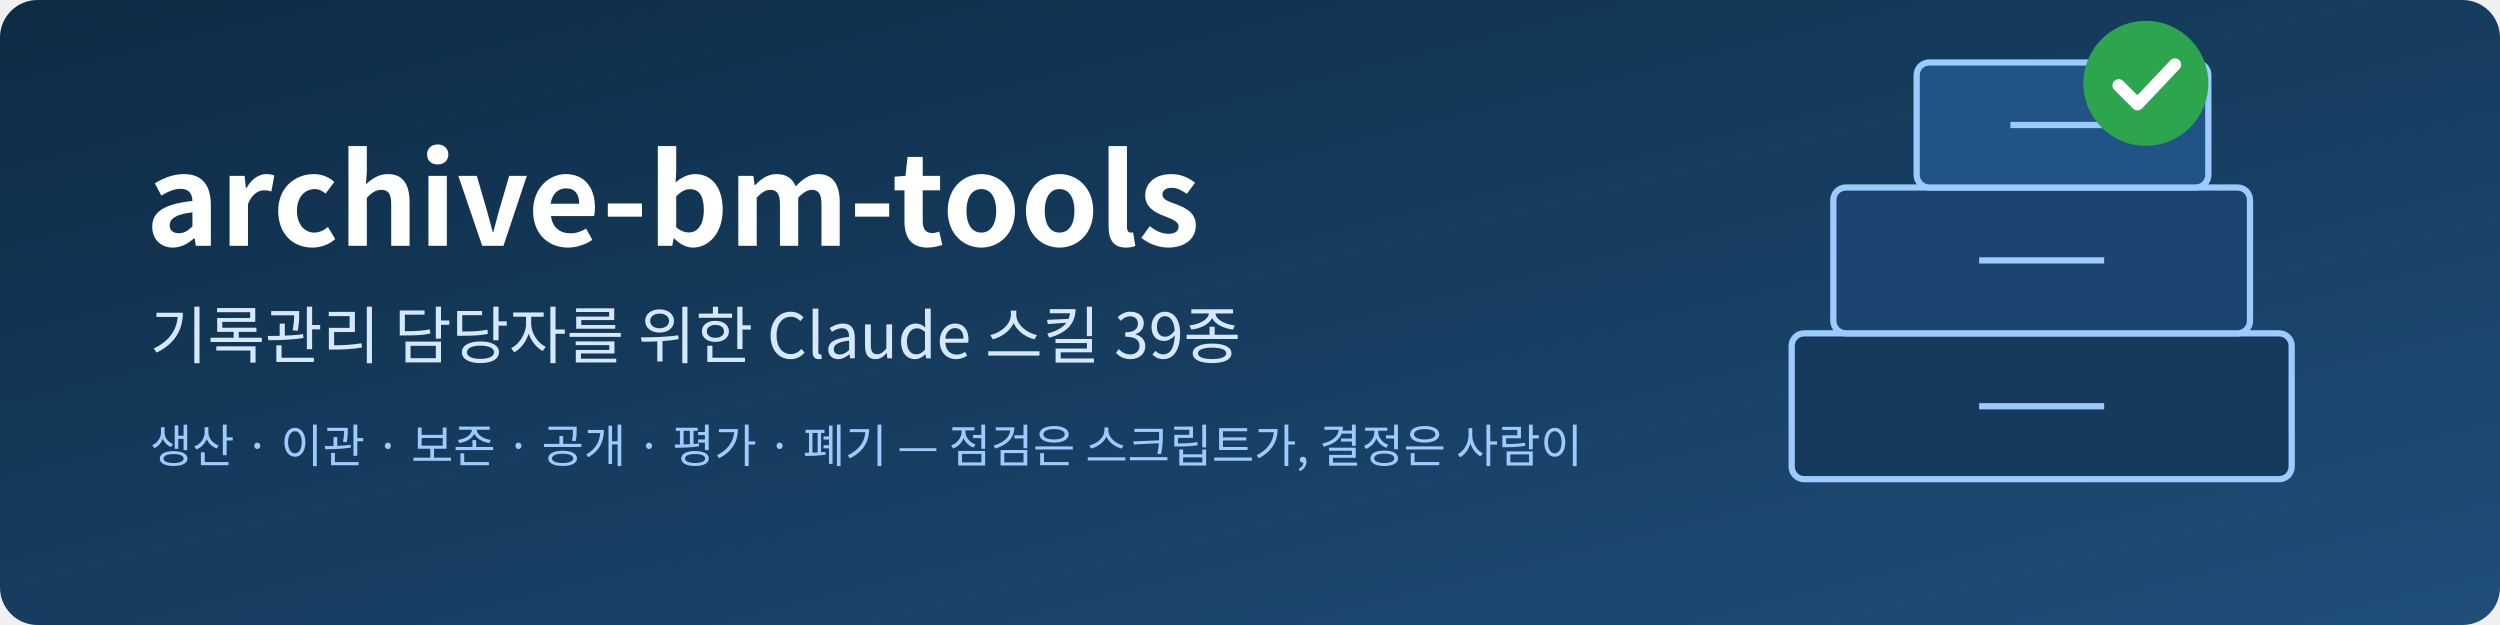
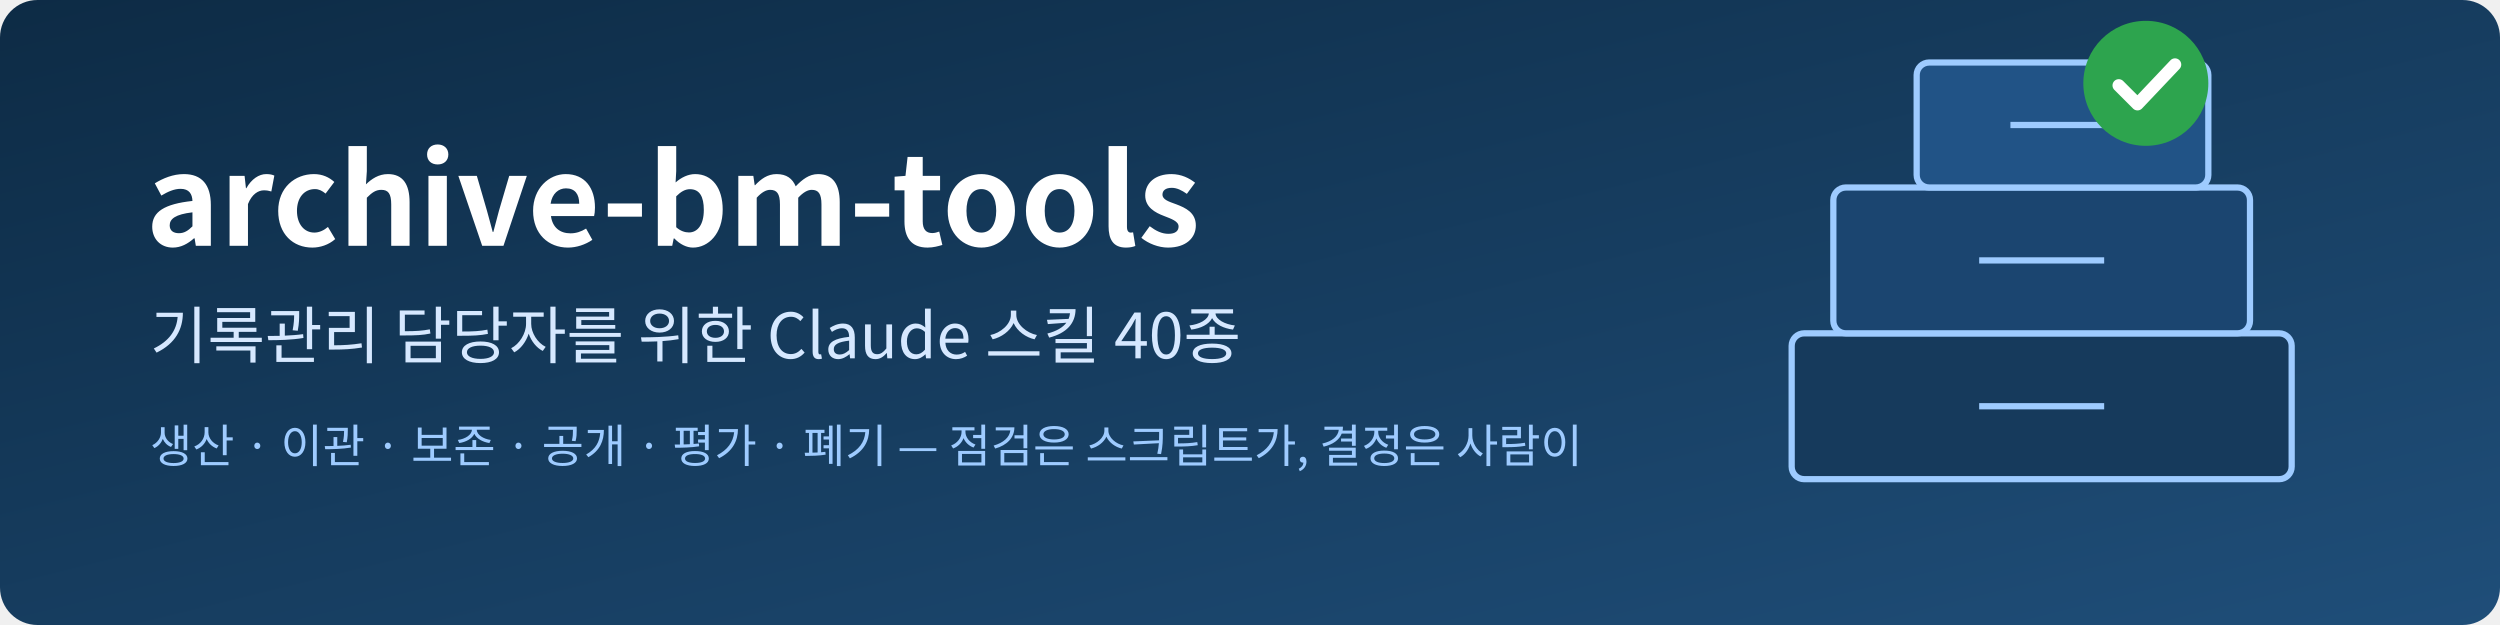
- <svg xmlns="http://www.w3.org/2000/svg" width="1200" height="300" viewBox="0 0 1200 300" role="img" aria-label="archive-bm-tools — 기록관리 담당자를 위한 Claude 스킬 39종">
+ <svg xmlns="http://www.w3.org/2000/svg" width="1200" height="300" viewBox="0 0 1200 300" role="img" aria-label="archive-bm-tools — 기록관리 담당자를 위한 Claude 스킬 40종">
  <defs>
    <linearGradient id="bg" x1="0" y1="0" x2="1" y2="1">
      <stop offset="0" stop-color="#0d2b45" />
      <stop offset="1" stop-color="#1f4e79" />
    </linearGradient>
  </defs>
  <rect width="1200" height="300" rx="18" fill="url(#bg)" />
  <g transform="translate(860,70)" fill="none" stroke="#9ecbff" stroke-width="3">
    <rect x="0" y="90" width="240" height="70" rx="6" fill="#163a5c" />
    <rect x="20" y="20" width="200" height="70" rx="6" fill="#1b4570" />
    <rect x="60" y="-40" width="140" height="60" rx="6" fill="#215386" />
    <line x1="90" y1="125" x2="150" y2="125" />
    <line x1="90" y1="55" x2="150" y2="55" />
    <line x1="105" y1="-10" x2="155" y2="-10" />
  </g>
  <g transform="translate(1030,40)">
    <circle r="30" fill="#2da44e" />
    <path d="M-13 1 L-4 10 L14 -9" fill="none" stroke="#fff" stroke-width="6" stroke-linecap="round" stroke-linejoin="round" />
  </g>
  <text x="70" y="118" font-family="'Noto Sans CJK KR','Malgun Gothic','Apple SD Gothic Neo',sans-serif" font-size="60" font-weight="700" fill="#ffffff">archive-bm-tools</text>
-   <text x="72" y="172" font-family="'Noto Sans CJK KR','Malgun Gothic','Apple SD Gothic Neo',sans-serif" font-size="30" fill="#d6e8ff">기록관리 담당자를 위한 Claude 스킬 39종</text>
+   <text x="72" y="172" font-family="'Noto Sans CJK KR','Malgun Gothic','Apple SD Gothic Neo',sans-serif" font-size="30" fill="#d6e8ff">기록관리 담당자를 위한 Claude 스킬 40종</text>
  <text x="72" y="222" font-family="'Noto Sans CJK KR','Malgun Gothic','Apple SD Gothic Neo',sans-serif" font-size="22" fill="#9ecbff">생산 · 이관 · 보존 · 공개 · 평가 · 폐기 — 점검은 스크립트가, 결정은 사람이</text>
</svg>
